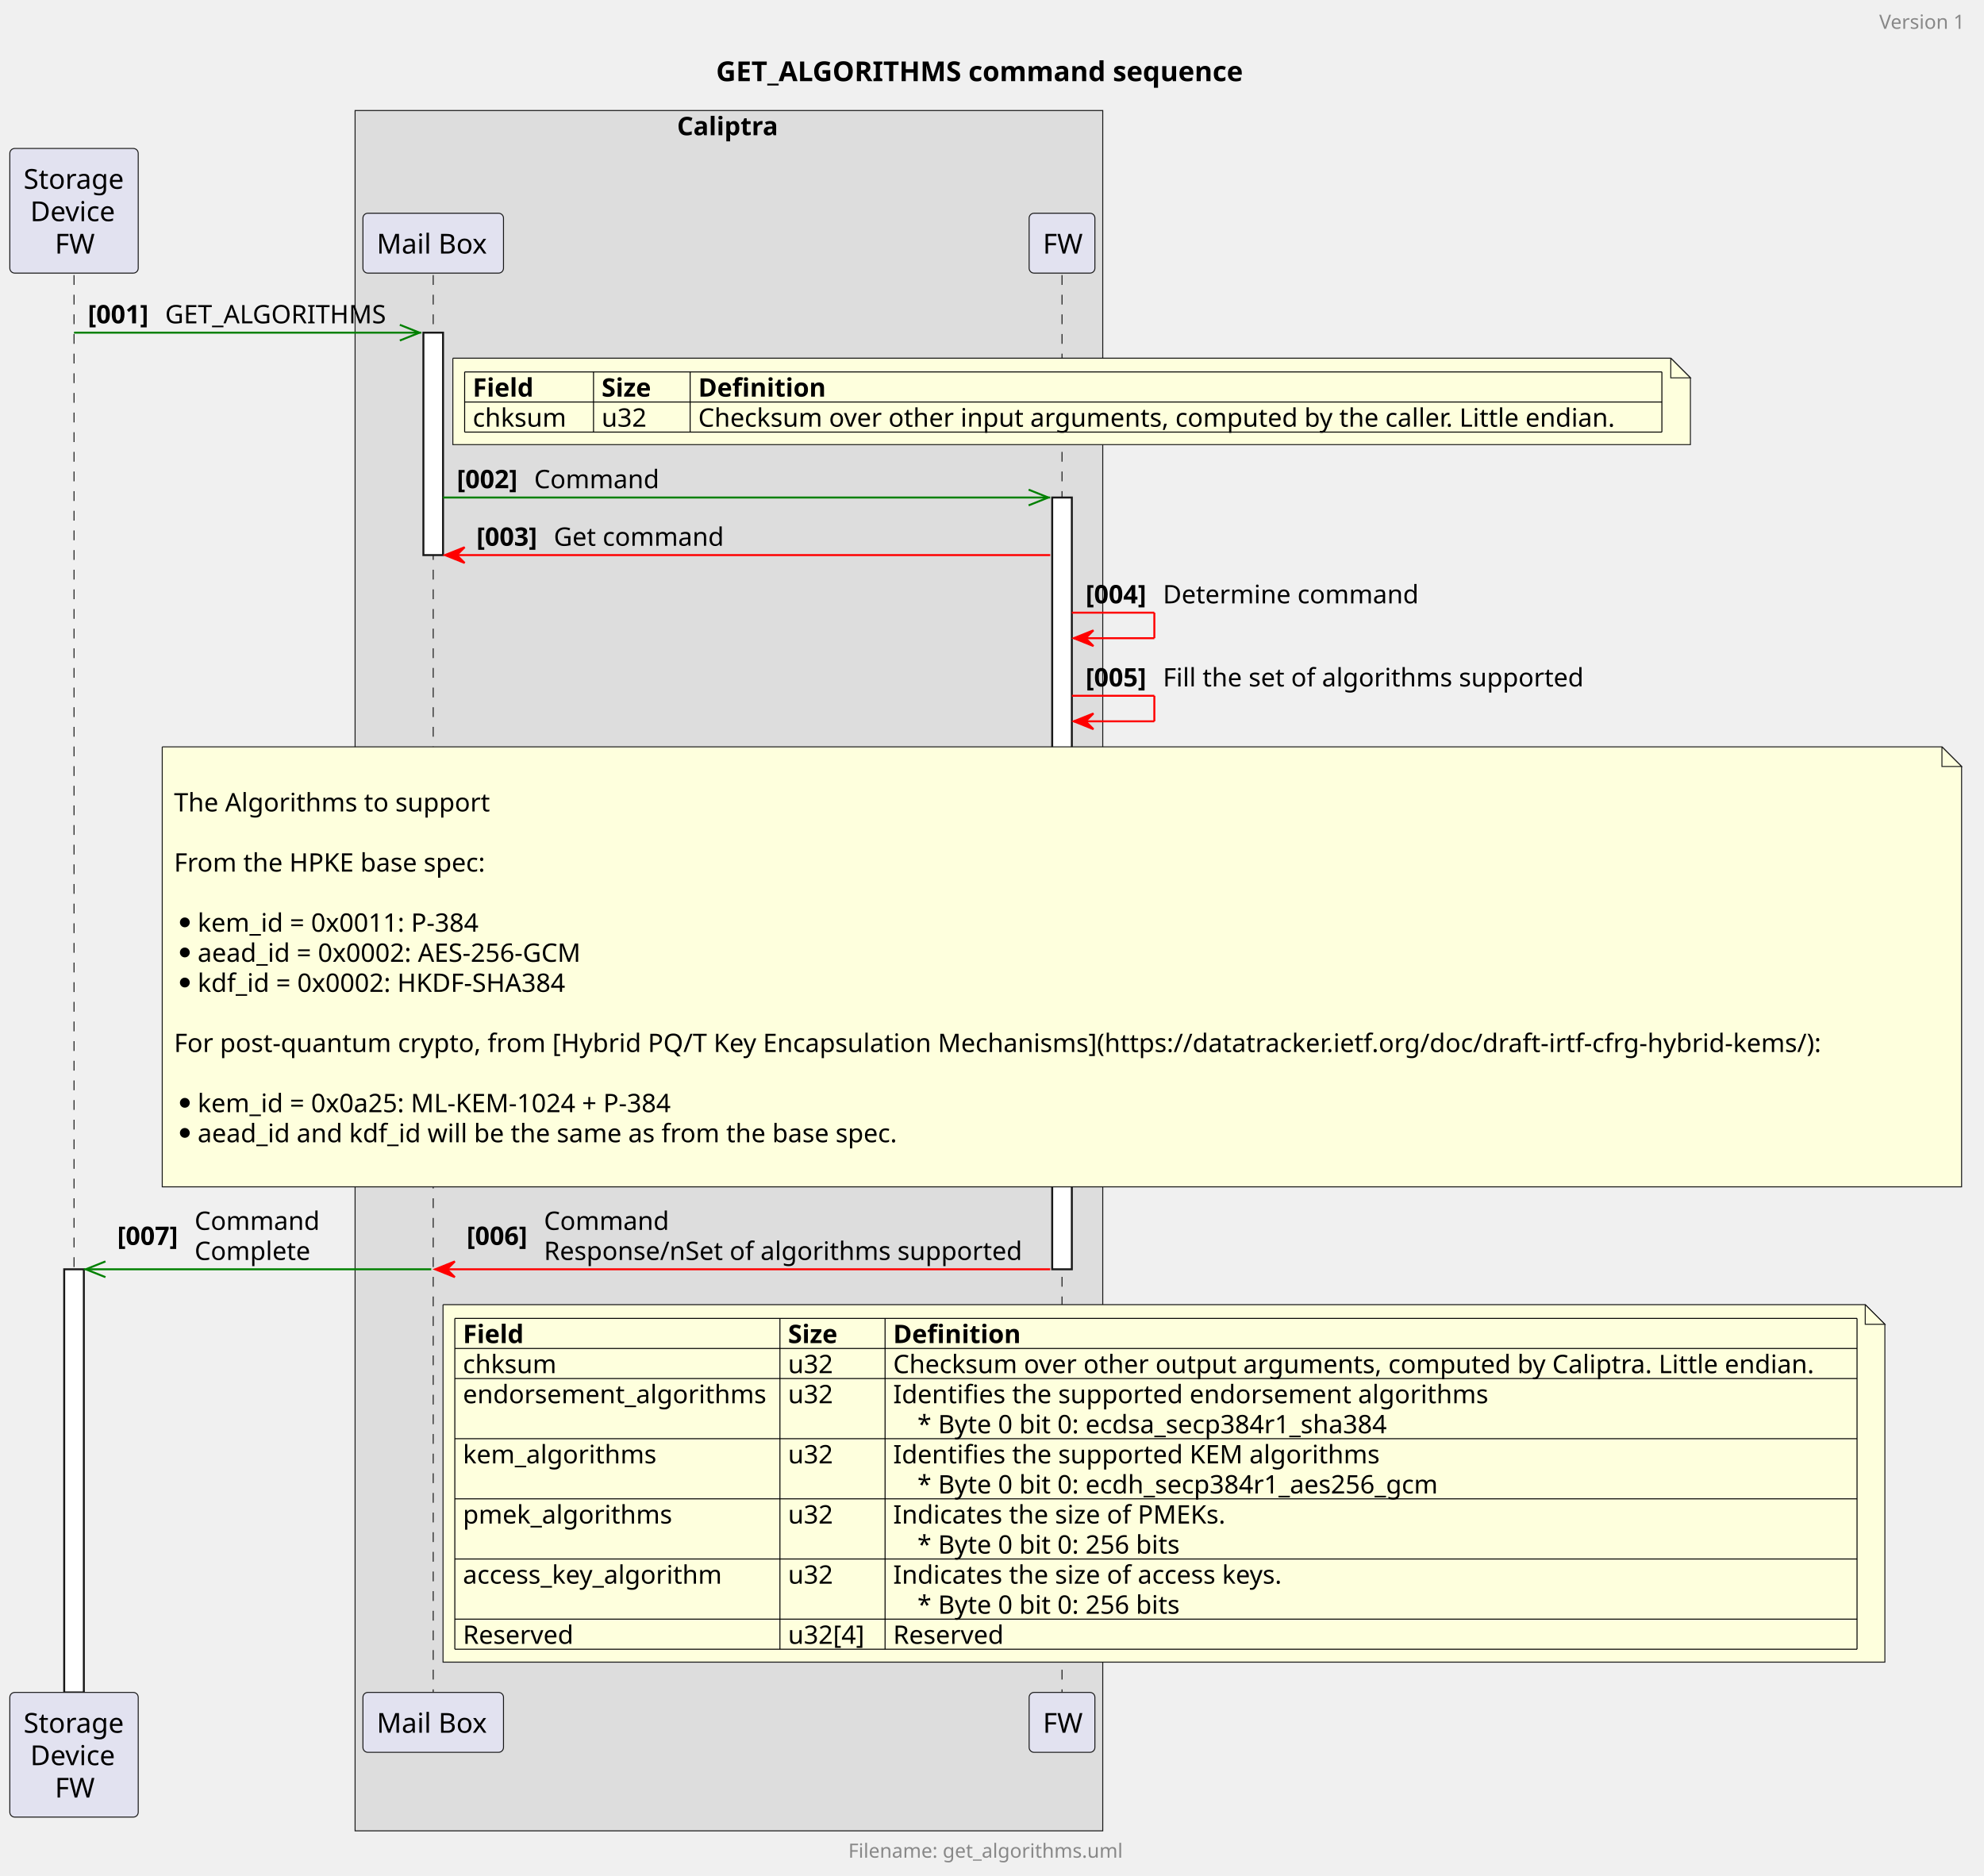
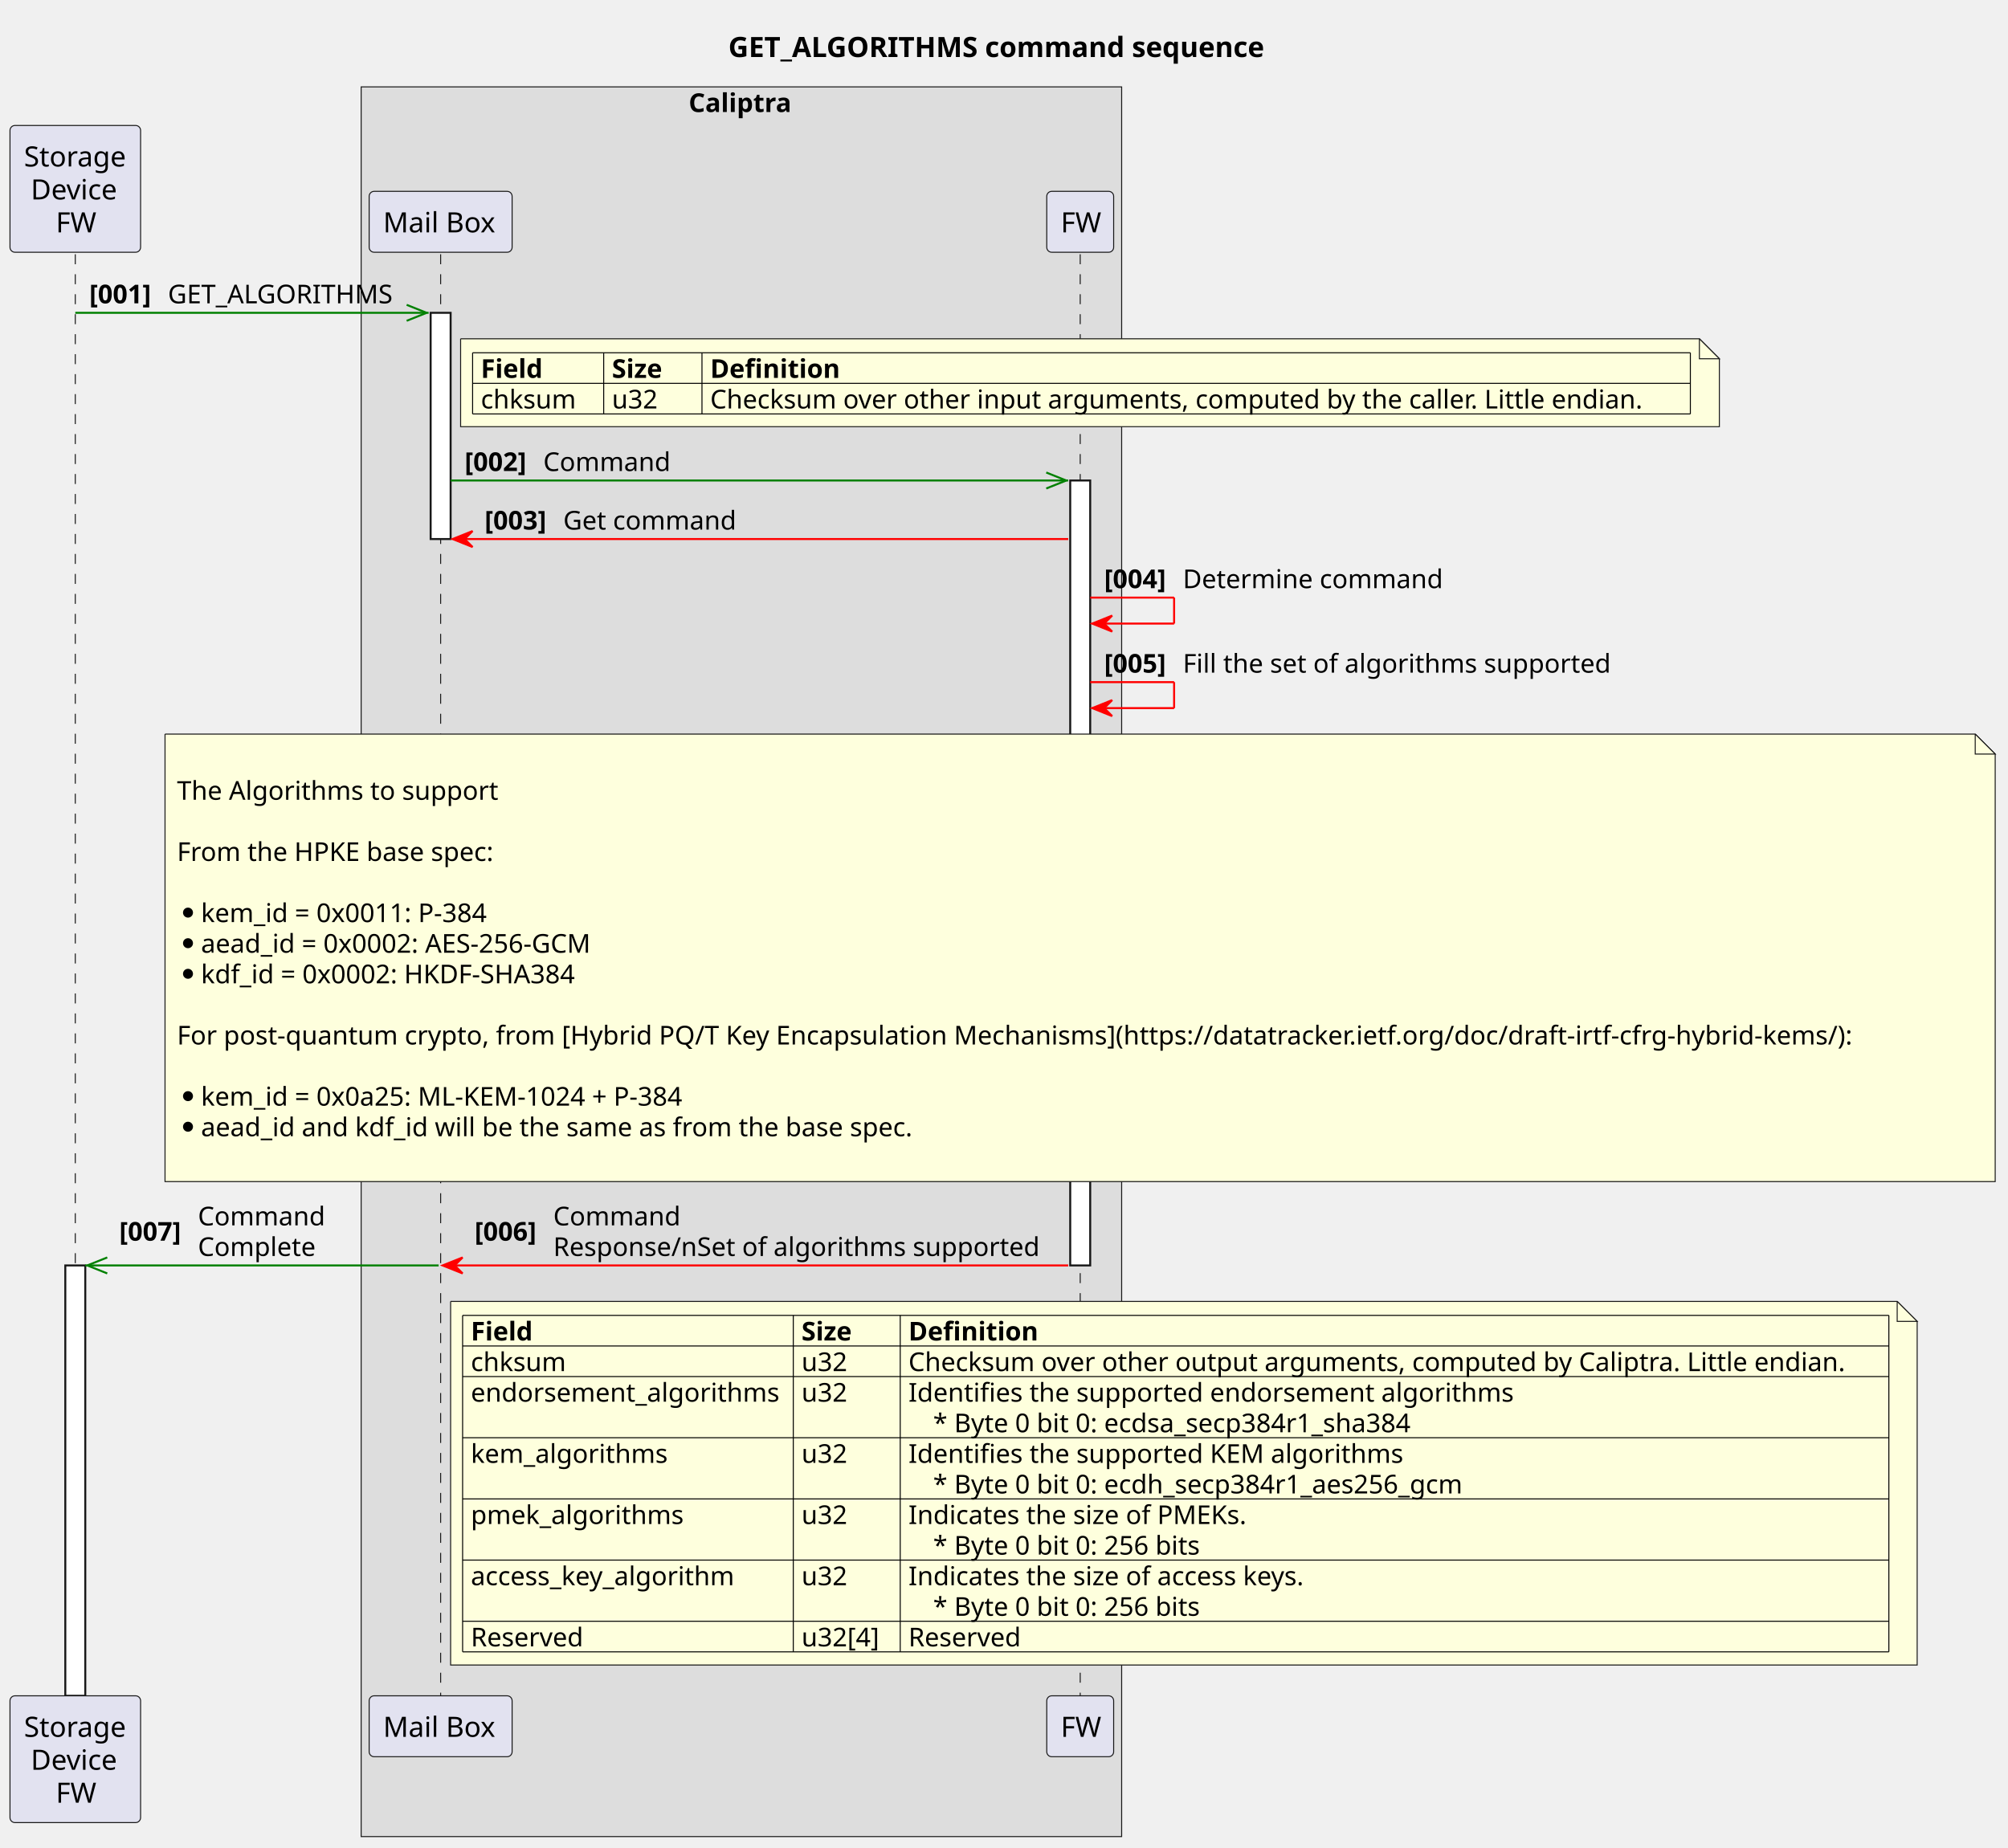
- <svg xmlns="http://www.w3.org/2000/svg" contentStyleType="text/css" data-diagram-type="SEQUENCE" height="955px" preserveAspectRatio="none" style="width:1010px;height:955px;background:#FFFFFF;" version="1.1" viewBox="0 0 1010 955" width="1010px" zoomAndPan="magnify">
+ <svg xmlns="http://www.w3.org/2000/svg" contentStyleType="text/css" data-diagram-type="SEQUENCE" height="925px" preserveAspectRatio="none" style="width:1005px;height:925px;background:#FFFFFF;" version="1.1" viewBox="0 0 1005 925" width="1005px" zoomAndPan="magnify">
  <defs />
  <g>
-     <rect fill="#DDDDDD" height="875.799" style="stroke:#181818;stroke-width:0.5;" width="380.622" x="180.762" y="56.266" />
-     <text fill="#000000" font-family="sans-serif" font-size="13" font-weight="bold" lengthAdjust="spacing" textLength="52.794" x="344.676" y="68.834">Caliptra</text>
-     <text fill="#888888" font-family="sans-serif" font-size="10" lengthAdjust="spacing" textLength="46.025" x="956.668" y="14.668">Version 1</text>
-     <text fill="#000000" font-family="sans-serif" font-size="14" font-weight="bold" lengthAdjust="spacing" textLength="278.626" x="364.534" y="41.312">GET_ALGORITHMS command sequence</text>
+     <rect fill="#DDDDDD" height="875.799" style="stroke:#181818;stroke-width:0.5;" width="380.622" x="180.762" y="43.488" />
+     <text fill="#000000" font-family="sans-serif" font-size="13" font-weight="bold" lengthAdjust="spacing" textLength="52.794" x="344.676" y="56.057">Caliptra</text>
+     <text fill="#000000" font-family="sans-serif" font-size="14" font-weight="bold" lengthAdjust="spacing" textLength="278.626" x="364.534" y="28.535">GET_ALGORITHMS command sequence</text>
    <g>
-       <rect fill="transparent" height="721.559" width="8" x="34.183" y="140.041" />
-       <line style="stroke:#181818;stroke-width:0.5;stroke-dasharray:5.0,5.0;" x1="37.683" x2="37.683" y1="140.041" y2="861.6" />
+       <rect fill="transparent" height="721.559" width="8" x="34.183" y="127.264" />
+       <line style="stroke:#181818;stroke-width:0.5;stroke-dasharray:5.0,5.0;" x1="37.683" x2="37.683" y1="127.264" y2="848.822" />
    </g>
    <g>
-       <rect fill="#FFFFFF" height="215.416" style="stroke:#181818;stroke-width:1;" width="10" x="32.683" y="646.184" />
+       <rect fill="#FFFFFF" height="215.416" style="stroke:#181818;stroke-width:1;" width="10" x="32.683" y="633.406" />
    </g>
    <g>
-       <rect fill="transparent" height="721.559" width="8" x="217.038" y="140.041" />
-       <line style="stroke:#181818;stroke-width:0.5;stroke-dasharray:5.0,5.0;" x1="220.538" x2="220.538" y1="140.041" y2="861.6" />
+       <rect fill="transparent" height="721.559" width="8" x="217.038" y="127.264" />
+       <line style="stroke:#181818;stroke-width:0.5;stroke-dasharray:5.0,5.0;" x1="220.538" x2="220.538" y1="127.264" y2="848.822" />
    </g>
    <g>
-       <rect fill="#FFFFFF" height="113.242" style="stroke:#181818;stroke-width:1;" width="10" x="215.538" y="169.352" />
+       <rect fill="#FFFFFF" height="113.242" style="stroke:#181818;stroke-width:1;" width="10" x="215.538" y="156.574" />
    </g>
    <g>
-       <rect fill="transparent" height="721.559" width="8" x="537.143" y="140.041" />
-       <line style="stroke:#181818;stroke-width:0.5;stroke-dasharray:5.0,5.0;" x1="540.643" x2="540.643" y1="140.041" y2="861.6" />
+       <rect fill="transparent" height="721.559" width="8" x="537.143" y="127.264" />
+       <line style="stroke:#181818;stroke-width:0.5;stroke-dasharray:5.0,5.0;" x1="540.643" x2="540.643" y1="127.264" y2="848.822" />
    </g>
    <g>
-       <rect fill="#FFFFFF" height="392.9" style="stroke:#181818;stroke-width:1;" width="10" x="535.643" y="253.283" />
+       <rect fill="#FFFFFF" height="392.9" style="stroke:#181818;stroke-width:1;" width="10" x="535.643" y="240.506" />
    </g>
-     <rect fill="#E2E2F0" height="63.465" rx="2.5" ry="2.5" style="stroke:#181818;stroke-width:0.5;" width="65.365" x="5" y="75.576" />
-     <text fill="#000000" font-family="sans-serif" font-size="14" lengthAdjust="spacing" textLength="51.365" x="12" y="96.111">Storage</text>
-     <text fill="#000000" font-family="sans-serif" font-size="14" lengthAdjust="spacing" textLength="44.55" x="15.408" y="112.6">Device</text>
-     <text fill="#000000" font-family="sans-serif" font-size="14" lengthAdjust="spacing" textLength="19.482" x="27.941" y="129.088">FW</text>
-     <rect fill="#E2E2F0" height="30.488" rx="2.5" ry="2.5" style="stroke:#181818;stroke-width:0.5;" width="71.552" x="184.762" y="108.553" />
-     <text fill="#000000" font-family="sans-serif" font-size="14" lengthAdjust="spacing" textLength="57.552" x="191.762" y="129.088">Mail Box</text>
-     <rect fill="#E2E2F0" height="30.488" rx="2.5" ry="2.5" style="stroke:#181818;stroke-width:0.5;" width="33.482" x="523.901" y="108.553" />
-     <text fill="#000000" font-family="sans-serif" font-size="14" lengthAdjust="spacing" textLength="19.482" x="530.901" y="129.088">FW</text>
-     <rect fill="#E2E2F0" height="63.465" rx="2.5" ry="2.5" style="stroke:#181818;stroke-width:0.5;" width="65.365" x="5" y="861.6" />
-     <text fill="#000000" font-family="sans-serif" font-size="14" lengthAdjust="spacing" textLength="51.365" x="12" y="882.135">Storage</text>
-     <text fill="#000000" font-family="sans-serif" font-size="14" lengthAdjust="spacing" textLength="44.55" x="15.408" y="898.623">Device</text>
-     <text fill="#000000" font-family="sans-serif" font-size="14" lengthAdjust="spacing" textLength="19.482" x="27.941" y="915.111">FW</text>
-     <rect fill="#E2E2F0" height="30.488" rx="2.5" ry="2.5" style="stroke:#181818;stroke-width:0.5;" width="71.552" x="184.762" y="861.6" />
-     <text fill="#000000" font-family="sans-serif" font-size="14" lengthAdjust="spacing" textLength="57.552" x="191.762" y="882.135">Mail Box</text>
-     <rect fill="#E2E2F0" height="30.488" rx="2.5" ry="2.5" style="stroke:#181818;stroke-width:0.5;" width="33.482" x="523.901" y="861.6" />
-     <text fill="#000000" font-family="sans-serif" font-size="14" lengthAdjust="spacing" textLength="19.482" x="530.901" y="882.135">FW</text>
-     <line style="stroke:#008000;stroke-width:1;" x1="213.538" x2="203.538" y1="169.352" y2="165.352" />
-     <line style="stroke:#008000;stroke-width:1;" x1="213.538" x2="203.538" y1="169.352" y2="173.352" />
-     <line style="stroke:#008000;stroke-width:1;" x1="37.683" x2="214.538" y1="169.352" y2="169.352" />
-     <text fill="#000000" font-family="sans-serif" font-size="13" font-weight="bold" lengthAdjust="spacing" textLength="35.363" x="44.683" y="164.609">[001]</text>
-     <text fill="#000000" font-family="sans-serif" font-size="13" lengthAdjust="spacing" textLength="114.493" x="84.045" y="164.609">GET_ALGORITHMS</text>
-     <path d="M230.538,182.352 L230.538,226.352 L860.538,226.352 L860.538,192.352 L850.538,182.352 L230.538,182.352 " fill="#FEFFDD" style="stroke:#181818;stroke-width:0.5;" />
-     <path d="M850.538,182.352 L850.538,192.352 L860.538,192.352 L850.538,182.352 " fill="#FEFFDD" style="stroke:#181818;stroke-width:0.5;" />
-     <text fill="#000000" font-family="sans-serif" font-size="13" lengthAdjust="spacing" textLength="4.113" x="236.538" y="201.92"> </text>
-     <text fill="#000000" font-family="sans-serif" font-size="13" font-weight="bold" lengthAdjust="spacing" textLength="32.151" x="240.651" y="201.92">Field</text>
-     <text fill="#000000" font-family="sans-serif" font-size="13" lengthAdjust="spacing" textLength="4.113" x="302.147" y="201.92"> </text>
-     <text fill="#000000" font-family="sans-serif" font-size="13" font-weight="bold" lengthAdjust="spacing" textLength="26.952" x="306.261" y="201.92">Size</text>
-     <text fill="#000000" font-family="sans-serif" font-size="13" lengthAdjust="spacing" textLength="4.113" x="351.335" y="201.92"> </text>
-     <text fill="#000000" font-family="sans-serif" font-size="13" font-weight="bold" lengthAdjust="spacing" textLength="66.644" x="355.449" y="201.92">Definition</text>
-     <text fill="#000000" font-family="sans-serif" font-size="13" lengthAdjust="spacing" textLength="49.156" x="240.651" y="217.231">chksum</text>
-     <text fill="#000000" font-family="sans-serif" font-size="13" lengthAdjust="spacing" textLength="24.508" x="306.261" y="217.231">u32</text>
-     <text fill="#000000" font-family="sans-serif" font-size="13" lengthAdjust="spacing" textLength="486.459" x="355.449" y="217.231">Checksum over other input arguments, computed by the caller. Little endian.</text>
-     <line style="stroke:#000000;stroke-width:0.5;" x1="236.538" x2="846.021" y1="189.352" y2="189.352" />
-     <line style="stroke:#000000;stroke-width:0.5;" x1="236.538" x2="846.021" y1="204.662" y2="204.662" />
-     <line style="stroke:#000000;stroke-width:0.5;" x1="236.538" x2="846.021" y1="219.973" y2="219.973" />
-     <line style="stroke:#000000;stroke-width:0.5;" x1="236.538" x2="236.538" y1="189.352" y2="219.973" />
-     <line style="stroke:#000000;stroke-width:0.5;" x1="302.147" x2="302.147" y1="189.352" y2="219.973" />
-     <line style="stroke:#000000;stroke-width:0.5;" x1="351.335" x2="351.335" y1="189.352" y2="219.973" />
-     <line style="stroke:#000000;stroke-width:0.5;" x1="846.021" x2="846.021" y1="189.352" y2="219.973" />
-     <line style="stroke:#008000;stroke-width:1;" x1="533.643" x2="523.643" y1="253.283" y2="249.283" />
-     <line style="stroke:#008000;stroke-width:1;" x1="533.643" x2="523.643" y1="253.283" y2="257.283" />
-     <line style="stroke:#008000;stroke-width:1;" x1="225.538" x2="534.643" y1="253.283" y2="253.283" />
-     <text fill="#000000" font-family="sans-serif" font-size="13" font-weight="bold" lengthAdjust="spacing" textLength="35.363" x="232.538" y="248.541">[002]</text>
-     <text fill="#000000" font-family="sans-serif" font-size="13" lengthAdjust="spacing" textLength="64.683" x="271.901" y="248.541">Command</text>
-     <polygon fill="#FF0000" points="236.538,278.594,226.538,282.594,236.538,286.594,232.538,282.594" style="stroke:#FF0000;stroke-width:1;" />
-     <line style="stroke:#FF0000;stroke-width:1;" x1="230.538" x2="534.643" y1="282.594" y2="282.594" />
-     <text fill="#000000" font-family="sans-serif" font-size="13" font-weight="bold" lengthAdjust="spacing" textLength="35.363" x="242.538" y="277.852">[003]</text>
-     <text fill="#000000" font-family="sans-serif" font-size="13" lengthAdjust="spacing" textLength="87.96" x="281.901" y="277.852">Get command</text>
-     <line style="stroke:#FF0000;stroke-width:1;" x1="545.643" x2="587.643" y1="311.904" y2="311.904" />
-     <line style="stroke:#FF0000;stroke-width:1;" x1="587.643" x2="587.643" y1="311.904" y2="324.904" />
-     <line style="stroke:#FF0000;stroke-width:1;" x1="546.643" x2="587.643" y1="324.904" y2="324.904" />
-     <polygon fill="#FF0000" points="556.643,320.904,546.643,324.904,556.643,328.904,552.643,324.904" style="stroke:#FF0000;stroke-width:1;" />
-     <text fill="#000000" font-family="sans-serif" font-size="13" font-weight="bold" lengthAdjust="spacing" textLength="35.363" x="552.643" y="307.162">[004]</text>
-     <text fill="#000000" font-family="sans-serif" font-size="13" lengthAdjust="spacing" textLength="132.069" x="592.005" y="307.162">Determine command</text>
-     <line style="stroke:#FF0000;stroke-width:1;" x1="545.643" x2="587.643" y1="354.215" y2="354.215" />
-     <line style="stroke:#FF0000;stroke-width:1;" x1="587.643" x2="587.643" y1="354.215" y2="367.215" />
-     <line style="stroke:#FF0000;stroke-width:1;" x1="546.643" x2="587.643" y1="367.215" y2="367.215" />
-     <polygon fill="#FF0000" points="556.643,363.215,546.643,367.215,556.643,371.215,552.643,367.215" style="stroke:#FF0000;stroke-width:1;" />
-     <text fill="#000000" font-family="sans-serif" font-size="13" font-weight="bold" lengthAdjust="spacing" textLength="35.363" x="552.643" y="349.473">[005]</text>
-     <text fill="#000000" font-family="sans-serif" font-size="13" lengthAdjust="spacing" textLength="222.93" x="592.005" y="349.473">Fill the set of algorithms supported</text>
-     <path d="M82.592,380.215 L82.592,604.215 L998.592,604.215 L998.592,390.215 L988.592,380.215 L82.592,380.215 " fill="#FEFFDD" style="stroke:#181818;stroke-width:0.5;" />
-     <path d="M988.592,380.215 L988.592,390.215 L998.592,390.215 L988.592,380.215 " fill="#FEFFDD" style="stroke:#181818;stroke-width:0.5;" />
-     <text fill="#000000" font-family="sans-serif" font-size="13" lengthAdjust="spacing" textLength="4.113" x="88.592" y="397.783"> </text>
-     <text fill="#000000" font-family="sans-serif" font-size="13" lengthAdjust="spacing" textLength="167.534" x="88.592" y="413.094">The Algorithms to support</text>
-     <text fill="#000000" font-family="sans-serif" font-size="13" lengthAdjust="spacing" textLength="4.113" x="88.592" y="428.404"> </text>
-     <text fill="#000000" font-family="sans-serif" font-size="13" lengthAdjust="spacing" textLength="163.363" x="88.592" y="443.715">From the HPKE base spec:</text>
-     <text fill="#000000" font-family="sans-serif" font-size="13" lengthAdjust="spacing" textLength="4.113" x="88.592" y="459.025"> </text>
-     <ellipse cx="94.092" cy="469.578" fill="#000000" rx="2.5" ry="2.5" />
-     <text fill="#000000" font-family="sans-serif" font-size="13" lengthAdjust="spacing" textLength="160.647" x="100.592" y="474.336">kem_id = 0x0011: P-384</text>
-     <ellipse cx="94.092" cy="484.889" fill="#000000" rx="2.5" ry="2.5" />
-     <text fill="#000000" font-family="sans-serif" font-size="13" lengthAdjust="spacing" textLength="216.392" x="100.592" y="489.647">aead_id = 0x0002: AES-256-GCM</text>
-     <ellipse cx="94.092" cy="500.199" fill="#000000" rx="2.5" ry="2.5" />
-     <text fill="#000000" font-family="sans-serif" font-size="13" lengthAdjust="spacing" textLength="207.315" x="100.592" y="504.957">kdf_id = 0x0002: HKDF-SHA384</text>
-     <text fill="#000000" font-family="sans-serif" font-size="13" lengthAdjust="spacing" textLength="4.113" x="88.592" y="520.268"> </text>
-     <text fill="#000000" font-family="sans-serif" font-size="13" lengthAdjust="spacing" textLength="895.102" x="88.592" y="535.578">For post-quantum crypto, from [Hybrid PQ/T Key Encapsulation Mechanisms](https://datatracker.ietf.org/doc/draft-irtf-cfrg-hybrid-kems/):</text>
-     <text fill="#000000" font-family="sans-serif" font-size="13" lengthAdjust="spacing" textLength="4.113" x="88.592" y="550.889"> </text>
-     <ellipse cx="94.092" cy="561.441" fill="#000000" rx="2.5" ry="2.5" />
-     <text fill="#000000" font-family="sans-serif" font-size="13" lengthAdjust="spacing" textLength="270.95" x="100.592" y="566.199">kem_id = 0x0a25: ML-KEM-1024 + P-384</text>
-     <ellipse cx="94.092" cy="576.752" fill="#000000" rx="2.5" ry="2.5" />
-     <text fill="#000000" font-family="sans-serif" font-size="13" lengthAdjust="spacing" textLength="372.227" x="100.592" y="581.51">aead_id and kdf_id will be the same as from the base spec.</text>
-     <text fill="#000000" font-family="sans-serif" font-size="13" lengthAdjust="spacing" textLength="4.113" x="88.592" y="596.82"> </text>
-     <polygon fill="#FF0000" points="231.538,642.184,221.538,646.184,231.538,650.184,227.538,646.184" style="stroke:#FF0000;stroke-width:1;" />
-     <line style="stroke:#FF0000;stroke-width:1;" x1="225.538" x2="534.643" y1="646.184" y2="646.184" />
-     <text fill="#000000" font-family="sans-serif" font-size="13" font-weight="bold" lengthAdjust="spacing" textLength="35.363" x="237.538" y="633.786">[006]</text>
-     <text fill="#000000" font-family="sans-serif" font-size="13" lengthAdjust="spacing" textLength="64.683" x="276.901" y="626.131">Command</text>
-     <text fill="#000000" font-family="sans-serif" font-size="13" lengthAdjust="spacing" textLength="251.742" x="276.901" y="641.441">Response/nSet of algorithms supported</text>
-     <line style="stroke:#008000;stroke-width:1;" x1="43.683" x2="53.683" y1="646.184" y2="642.184" />
-     <line style="stroke:#008000;stroke-width:1;" x1="43.683" x2="53.683" y1="646.184" y2="650.184" />
-     <line style="stroke:#008000;stroke-width:1;" x1="42.683" x2="219.538" y1="646.184" y2="646.184" />
-     <text fill="#000000" font-family="sans-serif" font-size="13" font-weight="bold" lengthAdjust="spacing" textLength="35.363" x="59.683" y="633.786">[007]</text>
-     <text fill="#000000" font-family="sans-serif" font-size="13" lengthAdjust="spacing" textLength="64.683" x="99.045" y="626.131">Command</text>
-     <text fill="#000000" font-family="sans-serif" font-size="13" lengthAdjust="spacing" textLength="60.404" x="99.045" y="641.441">Complete</text>
-     <path d="M225.538,664.184 L225.538,846.184 L959.538,846.184 L959.538,674.184 L949.538,664.184 L225.538,664.184 " fill="#FEFFDD" style="stroke:#181818;stroke-width:0.5;" />
-     <path d="M949.538,664.184 L949.538,674.184 L959.538,674.184 L949.538,664.184 " fill="#FEFFDD" style="stroke:#181818;stroke-width:0.5;" />
-     <text fill="#000000" font-family="sans-serif" font-size="13" lengthAdjust="spacing" textLength="4.113" x="231.538" y="683.752"> </text>
-     <text fill="#000000" font-family="sans-serif" font-size="13" font-weight="bold" lengthAdjust="spacing" textLength="32.151" x="235.651" y="683.752">Field</text>
-     <text fill="#000000" font-family="sans-serif" font-size="13" lengthAdjust="spacing" textLength="4.113" x="397.041" y="683.752"> </text>
-     <text fill="#000000" font-family="sans-serif" font-size="13" font-weight="bold" lengthAdjust="spacing" textLength="26.952" x="401.154" y="683.752">Size</text>
-     <text fill="#000000" font-family="sans-serif" font-size="13" lengthAdjust="spacing" textLength="4.113" x="450.564" y="683.752"> </text>
-     <text fill="#000000" font-family="sans-serif" font-size="13" font-weight="bold" lengthAdjust="spacing" textLength="66.644" x="454.677" y="683.752">Definition</text>
-     <text fill="#000000" font-family="sans-serif" font-size="13" lengthAdjust="spacing" textLength="49.156" x="235.651" y="699.062">chksum</text>
-     <text fill="#000000" font-family="sans-serif" font-size="13" lengthAdjust="spacing" textLength="24.508" x="401.154" y="699.062">u32</text>
-     <text fill="#000000" font-family="sans-serif" font-size="13" lengthAdjust="spacing" textLength="486.58" x="454.677" y="699.062">Checksum over other output arguments, computed by Caliptra. Little endian.</text>
-     <text fill="#000000" font-family="sans-serif" font-size="13" lengthAdjust="spacing" textLength="157.276" x="235.651" y="714.373">endorsement_algorithms</text>
-     <text fill="#000000" font-family="sans-serif" font-size="13" lengthAdjust="spacing" textLength="24.508" x="401.154" y="714.373">u32</text>
-     <text fill="#000000" font-family="sans-serif" font-size="13" lengthAdjust="spacing" textLength="310.318" x="454.677" y="714.373">Identifies the supported endorsement algorithms</text>
-     <text fill="#000000" font-family="sans-serif" font-size="13" lengthAdjust="spacing" textLength="252.897" x="467.017" y="729.684">* Byte 0 bit 0: ecdsa_secp384r1_sha384</text>
-     <text fill="#000000" font-family="sans-serif" font-size="13" lengthAdjust="spacing" textLength="101.277" x="235.651" y="744.994">kem_algorithms</text>
-     <text fill="#000000" font-family="sans-serif" font-size="13" lengthAdjust="spacing" textLength="24.508" x="401.154" y="744.994">u32</text>
-     <text fill="#000000" font-family="sans-serif" font-size="13" lengthAdjust="spacing" textLength="254.071" x="454.677" y="744.994">Identifies the supported KEM algorithms</text>
-     <text fill="#000000" font-family="sans-serif" font-size="13" lengthAdjust="spacing" textLength="279.735" x="467.017" y="760.305">* Byte 0 bit 0: ecdh_secp384r1_aes256_gcm</text>
-     <text fill="#000000" font-family="sans-serif" font-size="13" lengthAdjust="spacing" textLength="109.459" x="235.651" y="775.615">pmek_algorithms</text>
-     <text fill="#000000" font-family="sans-serif" font-size="13" lengthAdjust="spacing" textLength="24.508" x="401.154" y="775.615">u32</text>
-     <text fill="#000000" font-family="sans-serif" font-size="13" lengthAdjust="spacing" textLength="175.449" x="454.677" y="775.615">Indicates the size of PMEKs.</text>
-     <text fill="#000000" font-family="sans-serif" font-size="13" lengthAdjust="spacing" textLength="142.765" x="467.017" y="790.926">* Byte 0 bit 0: 256 bits</text>
-     <text fill="#000000" font-family="sans-serif" font-size="13" lengthAdjust="spacing" textLength="136.798" x="235.651" y="806.236">access_key_algorithm</text>
-     <text fill="#000000" font-family="sans-serif" font-size="13" lengthAdjust="spacing" textLength="24.508" x="401.154" y="806.236">u32</text>
-     <text fill="#000000" font-family="sans-serif" font-size="13" lengthAdjust="spacing" textLength="208.273" x="454.677" y="806.236">Indicates the size of access keys.</text>
-     <text fill="#000000" font-family="sans-serif" font-size="13" lengthAdjust="spacing" textLength="142.765" x="467.017" y="821.547">* Byte 0 bit 0: 256 bits</text>
-     <text fill="#000000" font-family="sans-serif" font-size="13" lengthAdjust="spacing" textLength="56.805" x="235.651" y="836.857">Reserved</text>
-     <text fill="#000000" font-family="sans-serif" font-size="13" lengthAdjust="spacing" textLength="41.184" x="401.154" y="836.857">u32[4]</text>
-     <text fill="#000000" font-family="sans-serif" font-size="13" lengthAdjust="spacing" textLength="56.805" x="454.677" y="836.857">Reserved</text>
-     <line style="stroke:#000000;stroke-width:0.5;" x1="231.538" x2="945.37" y1="671.184" y2="671.184" />
-     <line style="stroke:#000000;stroke-width:0.5;" x1="231.538" x2="945.37" y1="686.494" y2="686.494" />
-     <line style="stroke:#000000;stroke-width:0.5;" x1="231.538" x2="945.37" y1="701.805" y2="701.805" />
-     <line style="stroke:#000000;stroke-width:0.5;" x1="231.538" x2="945.37" y1="732.426" y2="732.426" />
-     <line style="stroke:#000000;stroke-width:0.5;" x1="231.538" x2="945.37" y1="763.047" y2="763.047" />
-     <line style="stroke:#000000;stroke-width:0.5;" x1="231.538" x2="945.37" y1="793.668" y2="793.668" />
-     <line style="stroke:#000000;stroke-width:0.5;" x1="231.538" x2="945.37" y1="824.289" y2="824.289" />
-     <line style="stroke:#000000;stroke-width:0.5;" x1="231.538" x2="945.37" y1="839.6" y2="839.6" />
-     <line style="stroke:#000000;stroke-width:0.5;" x1="231.538" x2="231.538" y1="671.184" y2="839.6" />
-     <line style="stroke:#000000;stroke-width:0.5;" x1="397.041" x2="397.041" y1="671.184" y2="839.6" />
-     <line style="stroke:#000000;stroke-width:0.5;" x1="450.564" x2="450.564" y1="671.184" y2="839.6" />
-     <line style="stroke:#000000;stroke-width:0.5;" x1="945.37" x2="945.37" y1="671.184" y2="839.6" />
-     <text fill="#888888" font-family="sans-serif" font-size="10" lengthAdjust="spacing" textLength="143.975" x="431.86" y="945.732">Filename: get_algorithms.uml</text>
+     <rect fill="#E2E2F0" height="63.465" rx="2.5" ry="2.5" style="stroke:#181818;stroke-width:0.5;" width="65.365" x="5" y="62.799" />
+     <text fill="#000000" font-family="sans-serif" font-size="14" lengthAdjust="spacing" textLength="51.365" x="12" y="83.334">Storage</text>
+     <text fill="#000000" font-family="sans-serif" font-size="14" lengthAdjust="spacing" textLength="44.55" x="15.408" y="99.822">Device</text>
+     <text fill="#000000" font-family="sans-serif" font-size="14" lengthAdjust="spacing" textLength="19.482" x="27.941" y="116.311">FW</text>
+     <rect fill="#E2E2F0" height="30.488" rx="2.5" ry="2.5" style="stroke:#181818;stroke-width:0.5;" width="71.552" x="184.762" y="95.775" />
+     <text fill="#000000" font-family="sans-serif" font-size="14" lengthAdjust="spacing" textLength="57.552" x="191.762" y="116.311">Mail Box</text>
+     <rect fill="#E2E2F0" height="30.488" rx="2.5" ry="2.5" style="stroke:#181818;stroke-width:0.5;" width="33.482" x="523.901" y="95.775" />
+     <text fill="#000000" font-family="sans-serif" font-size="14" lengthAdjust="spacing" textLength="19.482" x="530.901" y="116.311">FW</text>
+     <rect fill="#E2E2F0" height="63.465" rx="2.5" ry="2.5" style="stroke:#181818;stroke-width:0.5;" width="65.365" x="5" y="848.822" />
+     <text fill="#000000" font-family="sans-serif" font-size="14" lengthAdjust="spacing" textLength="51.365" x="12" y="869.357">Storage</text>
+     <text fill="#000000" font-family="sans-serif" font-size="14" lengthAdjust="spacing" textLength="44.55" x="15.408" y="885.846">Device</text>
+     <text fill="#000000" font-family="sans-serif" font-size="14" lengthAdjust="spacing" textLength="19.482" x="27.941" y="902.334">FW</text>
+     <rect fill="#E2E2F0" height="30.488" rx="2.5" ry="2.5" style="stroke:#181818;stroke-width:0.5;" width="71.552" x="184.762" y="848.822" />
+     <text fill="#000000" font-family="sans-serif" font-size="14" lengthAdjust="spacing" textLength="57.552" x="191.762" y="869.357">Mail Box</text>
+     <rect fill="#E2E2F0" height="30.488" rx="2.5" ry="2.5" style="stroke:#181818;stroke-width:0.5;" width="33.482" x="523.901" y="848.822" />
+     <text fill="#000000" font-family="sans-serif" font-size="14" lengthAdjust="spacing" textLength="19.482" x="530.901" y="869.357">FW</text>
+     <line style="stroke:#008000;stroke-width:1;" x1="213.538" x2="203.538" y1="156.574" y2="152.574" />
+     <line style="stroke:#008000;stroke-width:1;" x1="213.538" x2="203.538" y1="156.574" y2="160.574" />
+     <line style="stroke:#008000;stroke-width:1;" x1="37.683" x2="214.538" y1="156.574" y2="156.574" />
+     <text fill="#000000" font-family="sans-serif" font-size="13" font-weight="bold" lengthAdjust="spacing" textLength="35.363" x="44.683" y="151.832">[001]</text>
+     <text fill="#000000" font-family="sans-serif" font-size="13" lengthAdjust="spacing" textLength="114.493" x="84.045" y="151.832">GET_ALGORITHMS</text>
+     <path d="M230.538,169.574 L230.538,213.574 L860.538,213.574 L860.538,179.574 L850.538,169.574 L230.538,169.574 " fill="#FEFFDD" style="stroke:#181818;stroke-width:0.5;" />
+     <path d="M850.538,169.574 L850.538,179.574 L860.538,179.574 L850.538,169.574 " fill="#FEFFDD" style="stroke:#181818;stroke-width:0.5;" />
+     <text fill="#000000" font-family="sans-serif" font-size="13" lengthAdjust="spacing" textLength="4.113" x="236.538" y="189.143"> </text>
+     <text fill="#000000" font-family="sans-serif" font-size="13" font-weight="bold" lengthAdjust="spacing" textLength="32.151" x="240.651" y="189.143">Field</text>
+     <text fill="#000000" font-family="sans-serif" font-size="13" lengthAdjust="spacing" textLength="4.113" x="302.147" y="189.143"> </text>
+     <text fill="#000000" font-family="sans-serif" font-size="13" font-weight="bold" lengthAdjust="spacing" textLength="26.952" x="306.261" y="189.143">Size</text>
+     <text fill="#000000" font-family="sans-serif" font-size="13" lengthAdjust="spacing" textLength="4.113" x="351.335" y="189.143"> </text>
+     <text fill="#000000" font-family="sans-serif" font-size="13" font-weight="bold" lengthAdjust="spacing" textLength="66.644" x="355.449" y="189.143">Definition</text>
+     <text fill="#000000" font-family="sans-serif" font-size="13" lengthAdjust="spacing" textLength="49.156" x="240.651" y="204.453">chksum</text>
+     <text fill="#000000" font-family="sans-serif" font-size="13" lengthAdjust="spacing" textLength="24.508" x="306.261" y="204.453">u32</text>
+     <text fill="#000000" font-family="sans-serif" font-size="13" lengthAdjust="spacing" textLength="486.459" x="355.449" y="204.453">Checksum over other input arguments, computed by the caller. Little endian.</text>
+     <line style="stroke:#000000;stroke-width:0.5;" x1="236.538" x2="846.021" y1="176.574" y2="176.574" />
+     <line style="stroke:#000000;stroke-width:0.5;" x1="236.538" x2="846.021" y1="191.885" y2="191.885" />
+     <line style="stroke:#000000;stroke-width:0.5;" x1="236.538" x2="846.021" y1="207.195" y2="207.195" />
+     <line style="stroke:#000000;stroke-width:0.5;" x1="236.538" x2="236.538" y1="176.574" y2="207.195" />
+     <line style="stroke:#000000;stroke-width:0.5;" x1="302.147" x2="302.147" y1="176.574" y2="207.195" />
+     <line style="stroke:#000000;stroke-width:0.5;" x1="351.335" x2="351.335" y1="176.574" y2="207.195" />
+     <line style="stroke:#000000;stroke-width:0.5;" x1="846.021" x2="846.021" y1="176.574" y2="207.195" />
+     <line style="stroke:#008000;stroke-width:1;" x1="533.643" x2="523.643" y1="240.506" y2="236.506" />
+     <line style="stroke:#008000;stroke-width:1;" x1="533.643" x2="523.643" y1="240.506" y2="244.506" />
+     <line style="stroke:#008000;stroke-width:1;" x1="225.538" x2="534.643" y1="240.506" y2="240.506" />
+     <text fill="#000000" font-family="sans-serif" font-size="13" font-weight="bold" lengthAdjust="spacing" textLength="35.363" x="232.538" y="235.764">[002]</text>
+     <text fill="#000000" font-family="sans-serif" font-size="13" lengthAdjust="spacing" textLength="64.683" x="271.901" y="235.764">Command</text>
+     <polygon fill="#FF0000" points="236.538,265.816,226.538,269.816,236.538,273.816,232.538,269.816" style="stroke:#FF0000;stroke-width:1;" />
+     <line style="stroke:#FF0000;stroke-width:1;" x1="230.538" x2="534.643" y1="269.816" y2="269.816" />
+     <text fill="#000000" font-family="sans-serif" font-size="13" font-weight="bold" lengthAdjust="spacing" textLength="35.363" x="242.538" y="265.074">[003]</text>
+     <text fill="#000000" font-family="sans-serif" font-size="13" lengthAdjust="spacing" textLength="87.96" x="281.901" y="265.074">Get command</text>
+     <line style="stroke:#FF0000;stroke-width:1;" x1="545.643" x2="587.643" y1="299.127" y2="299.127" />
+     <line style="stroke:#FF0000;stroke-width:1;" x1="587.643" x2="587.643" y1="299.127" y2="312.127" />
+     <line style="stroke:#FF0000;stroke-width:1;" x1="546.643" x2="587.643" y1="312.127" y2="312.127" />
+     <polygon fill="#FF0000" points="556.643,308.127,546.643,312.127,556.643,316.127,552.643,312.127" style="stroke:#FF0000;stroke-width:1;" />
+     <text fill="#000000" font-family="sans-serif" font-size="13" font-weight="bold" lengthAdjust="spacing" textLength="35.363" x="552.643" y="294.385">[004]</text>
+     <text fill="#000000" font-family="sans-serif" font-size="13" lengthAdjust="spacing" textLength="132.069" x="592.005" y="294.385">Determine command</text>
+     <line style="stroke:#FF0000;stroke-width:1;" x1="545.643" x2="587.643" y1="341.438" y2="341.438" />
+     <line style="stroke:#FF0000;stroke-width:1;" x1="587.643" x2="587.643" y1="341.438" y2="354.438" />
+     <line style="stroke:#FF0000;stroke-width:1;" x1="546.643" x2="587.643" y1="354.438" y2="354.438" />
+     <polygon fill="#FF0000" points="556.643,350.438,546.643,354.438,556.643,358.438,552.643,354.438" style="stroke:#FF0000;stroke-width:1;" />
+     <text fill="#000000" font-family="sans-serif" font-size="13" font-weight="bold" lengthAdjust="spacing" textLength="35.363" x="552.643" y="336.695">[005]</text>
+     <text fill="#000000" font-family="sans-serif" font-size="13" lengthAdjust="spacing" textLength="222.93" x="592.005" y="336.695">Fill the set of algorithms supported</text>
+     <path d="M82.592,367.438 L82.592,591.438 L998.592,591.438 L998.592,377.438 L988.592,367.438 L82.592,367.438 " fill="#FEFFDD" style="stroke:#181818;stroke-width:0.5;" />
+     <path d="M988.592,367.438 L988.592,377.438 L998.592,377.438 L988.592,367.438 " fill="#FEFFDD" style="stroke:#181818;stroke-width:0.5;" />
+     <text fill="#000000" font-family="sans-serif" font-size="13" lengthAdjust="spacing" textLength="4.113" x="88.592" y="385.006"> </text>
+     <text fill="#000000" font-family="sans-serif" font-size="13" lengthAdjust="spacing" textLength="167.534" x="88.592" y="400.316">The Algorithms to support</text>
+     <text fill="#000000" font-family="sans-serif" font-size="13" lengthAdjust="spacing" textLength="4.113" x="88.592" y="415.627"> </text>
+     <text fill="#000000" font-family="sans-serif" font-size="13" lengthAdjust="spacing" textLength="163.363" x="88.592" y="430.938">From the HPKE base spec:</text>
+     <text fill="#000000" font-family="sans-serif" font-size="13" lengthAdjust="spacing" textLength="4.113" x="88.592" y="446.248"> </text>
+     <ellipse cx="94.092" cy="456.801" fill="#000000" rx="2.5" ry="2.5" />
+     <text fill="#000000" font-family="sans-serif" font-size="13" lengthAdjust="spacing" textLength="160.647" x="100.592" y="461.559">kem_id = 0x0011: P-384</text>
+     <ellipse cx="94.092" cy="472.111" fill="#000000" rx="2.5" ry="2.5" />
+     <text fill="#000000" font-family="sans-serif" font-size="13" lengthAdjust="spacing" textLength="216.392" x="100.592" y="476.869">aead_id = 0x0002: AES-256-GCM</text>
+     <ellipse cx="94.092" cy="487.422" fill="#000000" rx="2.5" ry="2.5" />
+     <text fill="#000000" font-family="sans-serif" font-size="13" lengthAdjust="spacing" textLength="207.315" x="100.592" y="492.18">kdf_id = 0x0002: HKDF-SHA384</text>
+     <text fill="#000000" font-family="sans-serif" font-size="13" lengthAdjust="spacing" textLength="4.113" x="88.592" y="507.49"> </text>
+     <text fill="#000000" font-family="sans-serif" font-size="13" lengthAdjust="spacing" textLength="895.102" x="88.592" y="522.801">For post-quantum crypto, from [Hybrid PQ/T Key Encapsulation Mechanisms](https://datatracker.ietf.org/doc/draft-irtf-cfrg-hybrid-kems/):</text>
+     <text fill="#000000" font-family="sans-serif" font-size="13" lengthAdjust="spacing" textLength="4.113" x="88.592" y="538.111"> </text>
+     <ellipse cx="94.092" cy="548.664" fill="#000000" rx="2.5" ry="2.5" />
+     <text fill="#000000" font-family="sans-serif" font-size="13" lengthAdjust="spacing" textLength="270.95" x="100.592" y="553.422">kem_id = 0x0a25: ML-KEM-1024 + P-384</text>
+     <ellipse cx="94.092" cy="563.975" fill="#000000" rx="2.5" ry="2.5" />
+     <text fill="#000000" font-family="sans-serif" font-size="13" lengthAdjust="spacing" textLength="372.227" x="100.592" y="568.732">aead_id and kdf_id will be the same as from the base spec.</text>
+     <text fill="#000000" font-family="sans-serif" font-size="13" lengthAdjust="spacing" textLength="4.113" x="88.592" y="584.043"> </text>
+     <polygon fill="#FF0000" points="231.538,629.406,221.538,633.406,231.538,637.406,227.538,633.406" style="stroke:#FF0000;stroke-width:1;" />
+     <line style="stroke:#FF0000;stroke-width:1;" x1="225.538" x2="534.643" y1="633.406" y2="633.406" />
+     <text fill="#000000" font-family="sans-serif" font-size="13" font-weight="bold" lengthAdjust="spacing" textLength="35.363" x="237.538" y="621.009">[006]</text>
+     <text fill="#000000" font-family="sans-serif" font-size="13" lengthAdjust="spacing" textLength="64.683" x="276.901" y="613.354">Command</text>
+     <text fill="#000000" font-family="sans-serif" font-size="13" lengthAdjust="spacing" textLength="251.742" x="276.901" y="628.664">Response/nSet of algorithms supported</text>
+     <line style="stroke:#008000;stroke-width:1;" x1="43.683" x2="53.683" y1="633.406" y2="629.406" />
+     <line style="stroke:#008000;stroke-width:1;" x1="43.683" x2="53.683" y1="633.406" y2="637.406" />
+     <line style="stroke:#008000;stroke-width:1;" x1="42.683" x2="219.538" y1="633.406" y2="633.406" />
+     <text fill="#000000" font-family="sans-serif" font-size="13" font-weight="bold" lengthAdjust="spacing" textLength="35.363" x="59.683" y="621.009">[007]</text>
+     <text fill="#000000" font-family="sans-serif" font-size="13" lengthAdjust="spacing" textLength="64.683" x="99.045" y="613.354">Command</text>
+     <text fill="#000000" font-family="sans-serif" font-size="13" lengthAdjust="spacing" textLength="60.404" x="99.045" y="628.664">Complete</text>
+     <path d="M225.538,651.406 L225.538,833.406 L959.538,833.406 L959.538,661.406 L949.538,651.406 L225.538,651.406 " fill="#FEFFDD" style="stroke:#181818;stroke-width:0.5;" />
+     <path d="M949.538,651.406 L949.538,661.406 L959.538,661.406 L949.538,651.406 " fill="#FEFFDD" style="stroke:#181818;stroke-width:0.5;" />
+     <text fill="#000000" font-family="sans-serif" font-size="13" lengthAdjust="spacing" textLength="4.113" x="231.538" y="670.975"> </text>
+     <text fill="#000000" font-family="sans-serif" font-size="13" font-weight="bold" lengthAdjust="spacing" textLength="32.151" x="235.651" y="670.975">Field</text>
+     <text fill="#000000" font-family="sans-serif" font-size="13" lengthAdjust="spacing" textLength="4.113" x="397.041" y="670.975"> </text>
+     <text fill="#000000" font-family="sans-serif" font-size="13" font-weight="bold" lengthAdjust="spacing" textLength="26.952" x="401.154" y="670.975">Size</text>
+     <text fill="#000000" font-family="sans-serif" font-size="13" lengthAdjust="spacing" textLength="4.113" x="450.564" y="670.975"> </text>
+     <text fill="#000000" font-family="sans-serif" font-size="13" font-weight="bold" lengthAdjust="spacing" textLength="66.644" x="454.677" y="670.975">Definition</text>
+     <text fill="#000000" font-family="sans-serif" font-size="13" lengthAdjust="spacing" textLength="49.156" x="235.651" y="686.285">chksum</text>
+     <text fill="#000000" font-family="sans-serif" font-size="13" lengthAdjust="spacing" textLength="24.508" x="401.154" y="686.285">u32</text>
+     <text fill="#000000" font-family="sans-serif" font-size="13" lengthAdjust="spacing" textLength="486.58" x="454.677" y="686.285">Checksum over other output arguments, computed by Caliptra. Little endian.</text>
+     <text fill="#000000" font-family="sans-serif" font-size="13" lengthAdjust="spacing" textLength="157.276" x="235.651" y="701.596">endorsement_algorithms</text>
+     <text fill="#000000" font-family="sans-serif" font-size="13" lengthAdjust="spacing" textLength="24.508" x="401.154" y="701.596">u32</text>
+     <text fill="#000000" font-family="sans-serif" font-size="13" lengthAdjust="spacing" textLength="310.318" x="454.677" y="701.596">Identifies the supported endorsement algorithms</text>
+     <text fill="#000000" font-family="sans-serif" font-size="13" lengthAdjust="spacing" textLength="252.897" x="467.017" y="716.906">* Byte 0 bit 0: ecdsa_secp384r1_sha384</text>
+     <text fill="#000000" font-family="sans-serif" font-size="13" lengthAdjust="spacing" textLength="101.277" x="235.651" y="732.217">kem_algorithms</text>
+     <text fill="#000000" font-family="sans-serif" font-size="13" lengthAdjust="spacing" textLength="24.508" x="401.154" y="732.217">u32</text>
+     <text fill="#000000" font-family="sans-serif" font-size="13" lengthAdjust="spacing" textLength="254.071" x="454.677" y="732.217">Identifies the supported KEM algorithms</text>
+     <text fill="#000000" font-family="sans-serif" font-size="13" lengthAdjust="spacing" textLength="279.735" x="467.017" y="747.527">* Byte 0 bit 0: ecdh_secp384r1_aes256_gcm</text>
+     <text fill="#000000" font-family="sans-serif" font-size="13" lengthAdjust="spacing" textLength="109.459" x="235.651" y="762.838">pmek_algorithms</text>
+     <text fill="#000000" font-family="sans-serif" font-size="13" lengthAdjust="spacing" textLength="24.508" x="401.154" y="762.838">u32</text>
+     <text fill="#000000" font-family="sans-serif" font-size="13" lengthAdjust="spacing" textLength="175.449" x="454.677" y="762.838">Indicates the size of PMEKs.</text>
+     <text fill="#000000" font-family="sans-serif" font-size="13" lengthAdjust="spacing" textLength="142.765" x="467.017" y="778.148">* Byte 0 bit 0: 256 bits</text>
+     <text fill="#000000" font-family="sans-serif" font-size="13" lengthAdjust="spacing" textLength="136.798" x="235.651" y="793.459">access_key_algorithm</text>
+     <text fill="#000000" font-family="sans-serif" font-size="13" lengthAdjust="spacing" textLength="24.508" x="401.154" y="793.459">u32</text>
+     <text fill="#000000" font-family="sans-serif" font-size="13" lengthAdjust="spacing" textLength="208.273" x="454.677" y="793.459">Indicates the size of access keys.</text>
+     <text fill="#000000" font-family="sans-serif" font-size="13" lengthAdjust="spacing" textLength="142.765" x="467.017" y="808.769">* Byte 0 bit 0: 256 bits</text>
+     <text fill="#000000" font-family="sans-serif" font-size="13" lengthAdjust="spacing" textLength="56.805" x="235.651" y="824.08">Reserved</text>
+     <text fill="#000000" font-family="sans-serif" font-size="13" lengthAdjust="spacing" textLength="41.184" x="401.154" y="824.08">u32[4]</text>
+     <text fill="#000000" font-family="sans-serif" font-size="13" lengthAdjust="spacing" textLength="56.805" x="454.677" y="824.08">Reserved</text>
+     <line style="stroke:#000000;stroke-width:0.5;" x1="231.538" x2="945.37" y1="658.406" y2="658.406" />
+     <line style="stroke:#000000;stroke-width:0.5;" x1="231.538" x2="945.37" y1="673.717" y2="673.717" />
+     <line style="stroke:#000000;stroke-width:0.5;" x1="231.538" x2="945.37" y1="689.027" y2="689.027" />
+     <line style="stroke:#000000;stroke-width:0.5;" x1="231.538" x2="945.37" y1="719.648" y2="719.648" />
+     <line style="stroke:#000000;stroke-width:0.5;" x1="231.538" x2="945.37" y1="750.269" y2="750.269" />
+     <line style="stroke:#000000;stroke-width:0.5;" x1="231.538" x2="945.37" y1="780.891" y2="780.891" />
+     <line style="stroke:#000000;stroke-width:0.5;" x1="231.538" x2="945.37" y1="811.512" y2="811.512" />
+     <line style="stroke:#000000;stroke-width:0.5;" x1="231.538" x2="945.37" y1="826.822" y2="826.822" />
+     <line style="stroke:#000000;stroke-width:0.5;" x1="231.538" x2="231.538" y1="658.406" y2="826.822" />
+     <line style="stroke:#000000;stroke-width:0.5;" x1="397.041" x2="397.041" y1="658.406" y2="826.822" />
+     <line style="stroke:#000000;stroke-width:0.5;" x1="450.564" x2="450.564" y1="658.406" y2="826.822" />
+     <line style="stroke:#000000;stroke-width:0.5;" x1="945.37" x2="945.37" y1="658.406" y2="826.822" />
  </g>
</svg>
